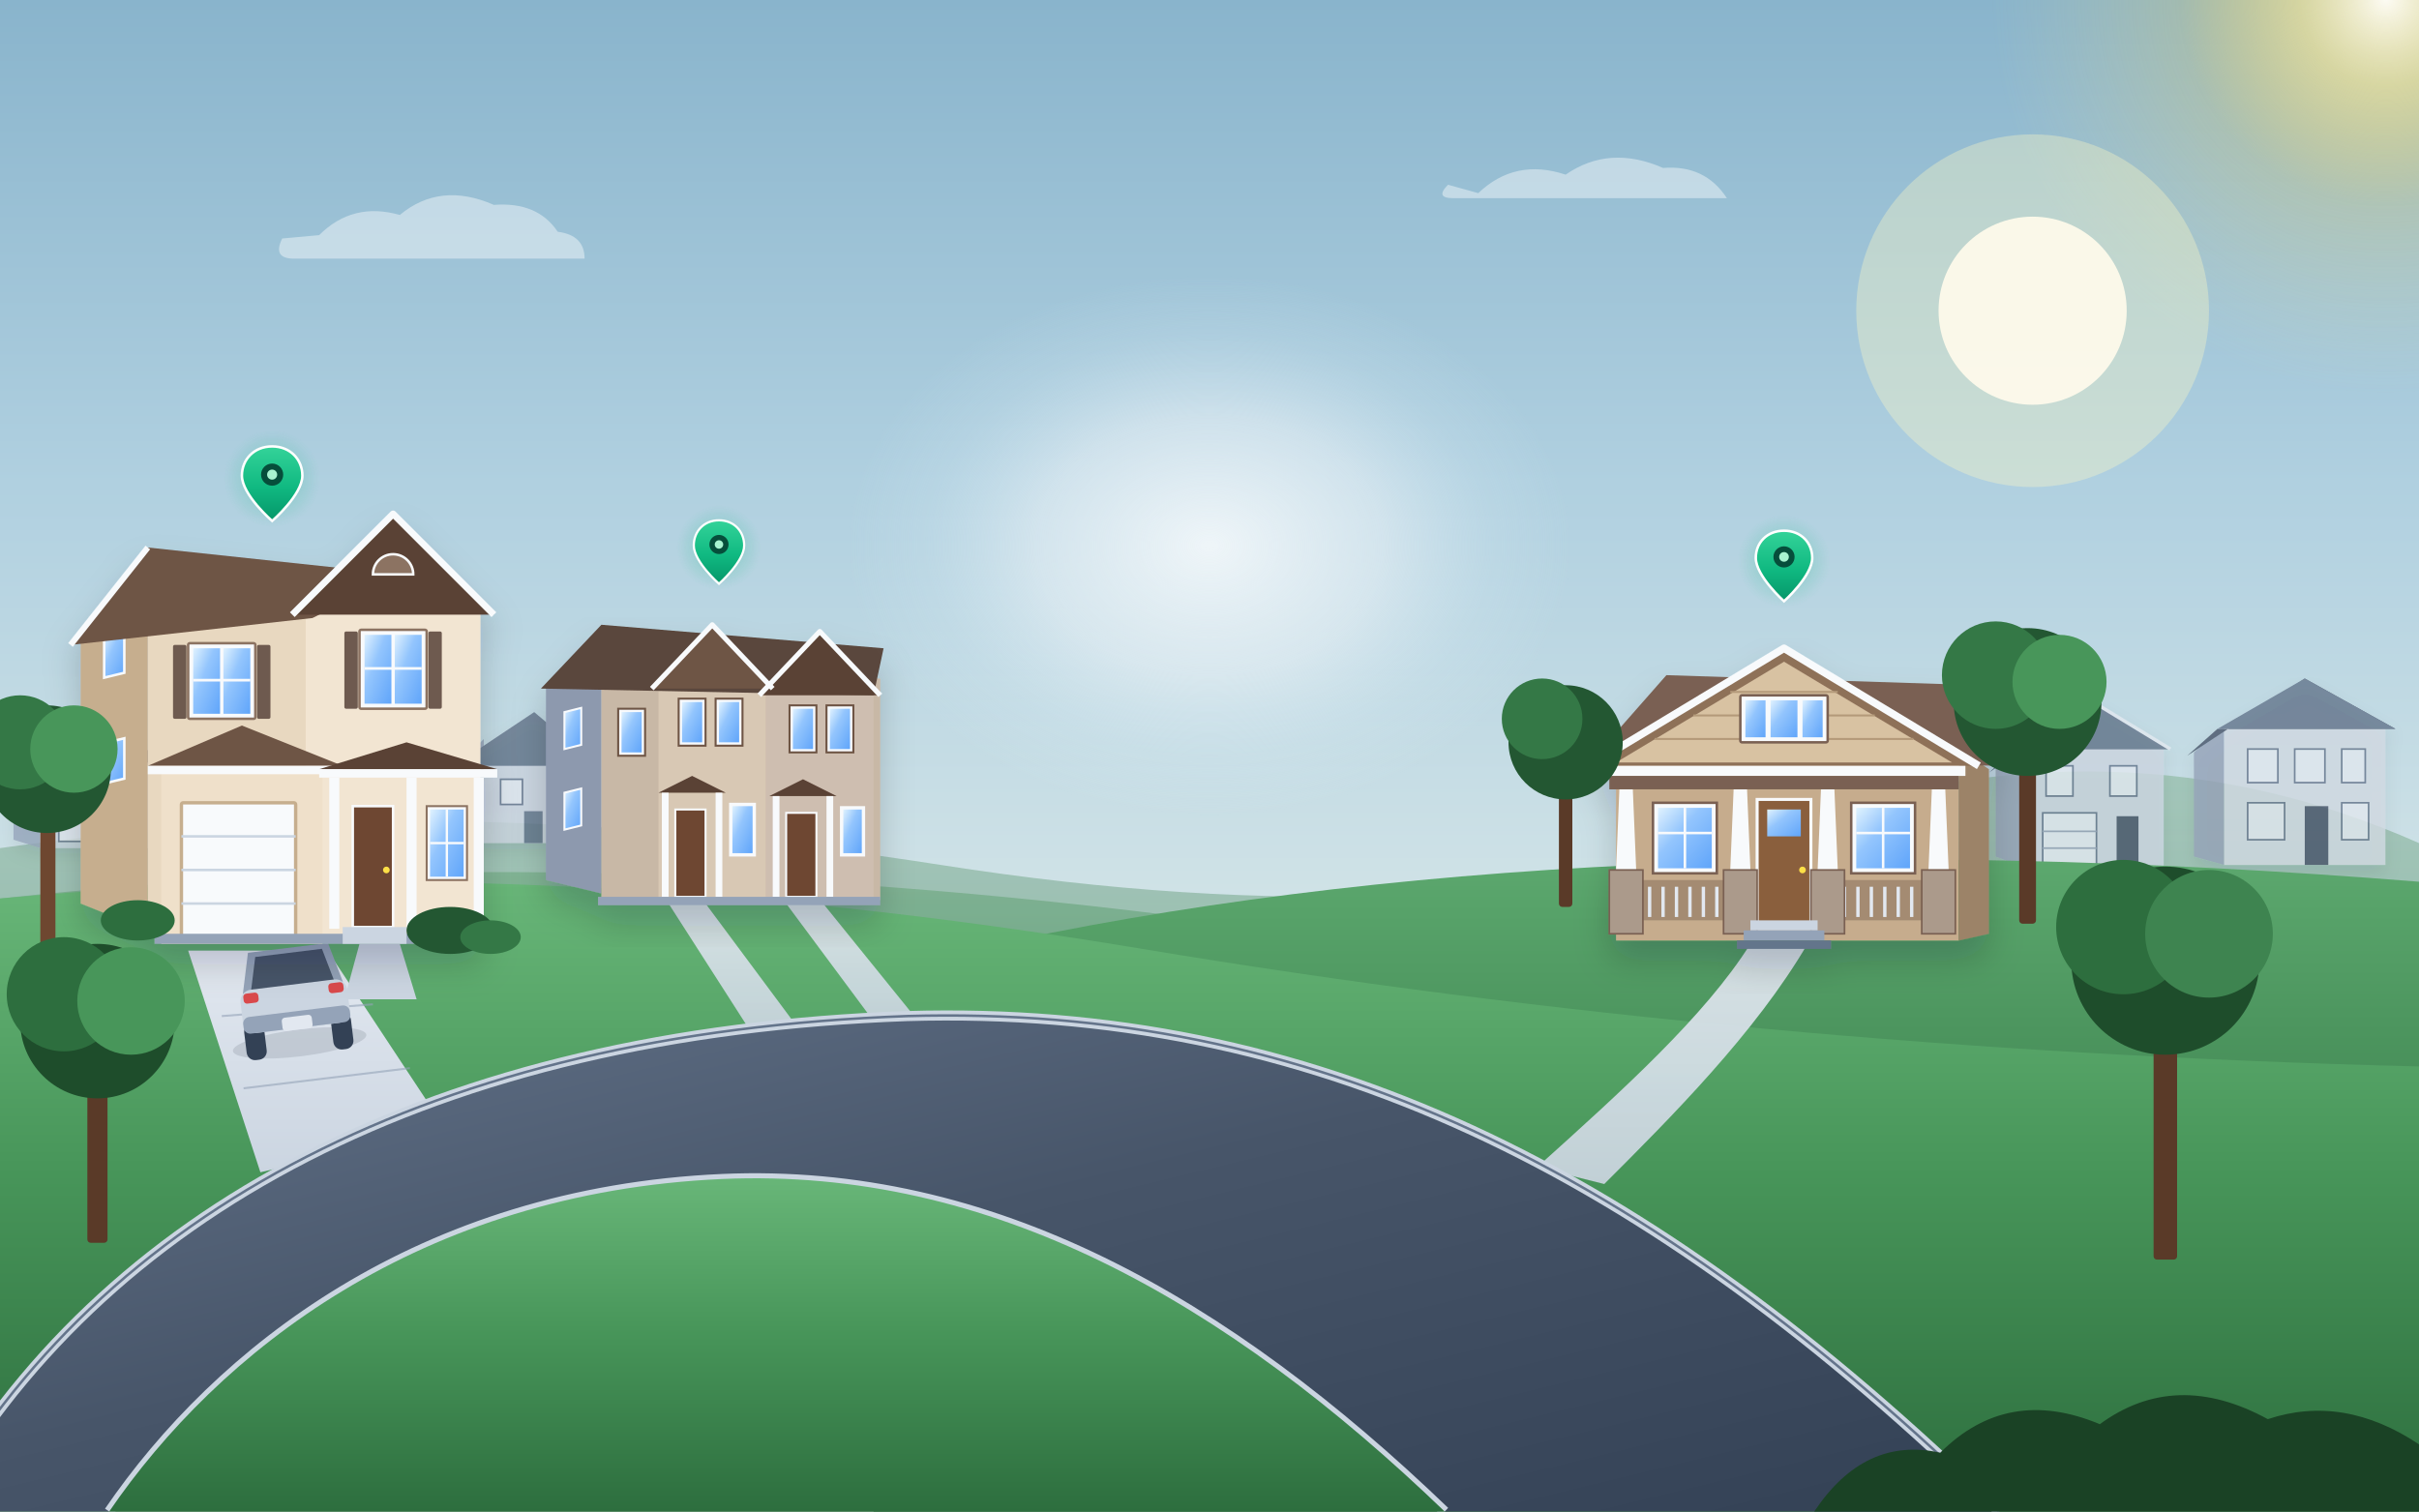
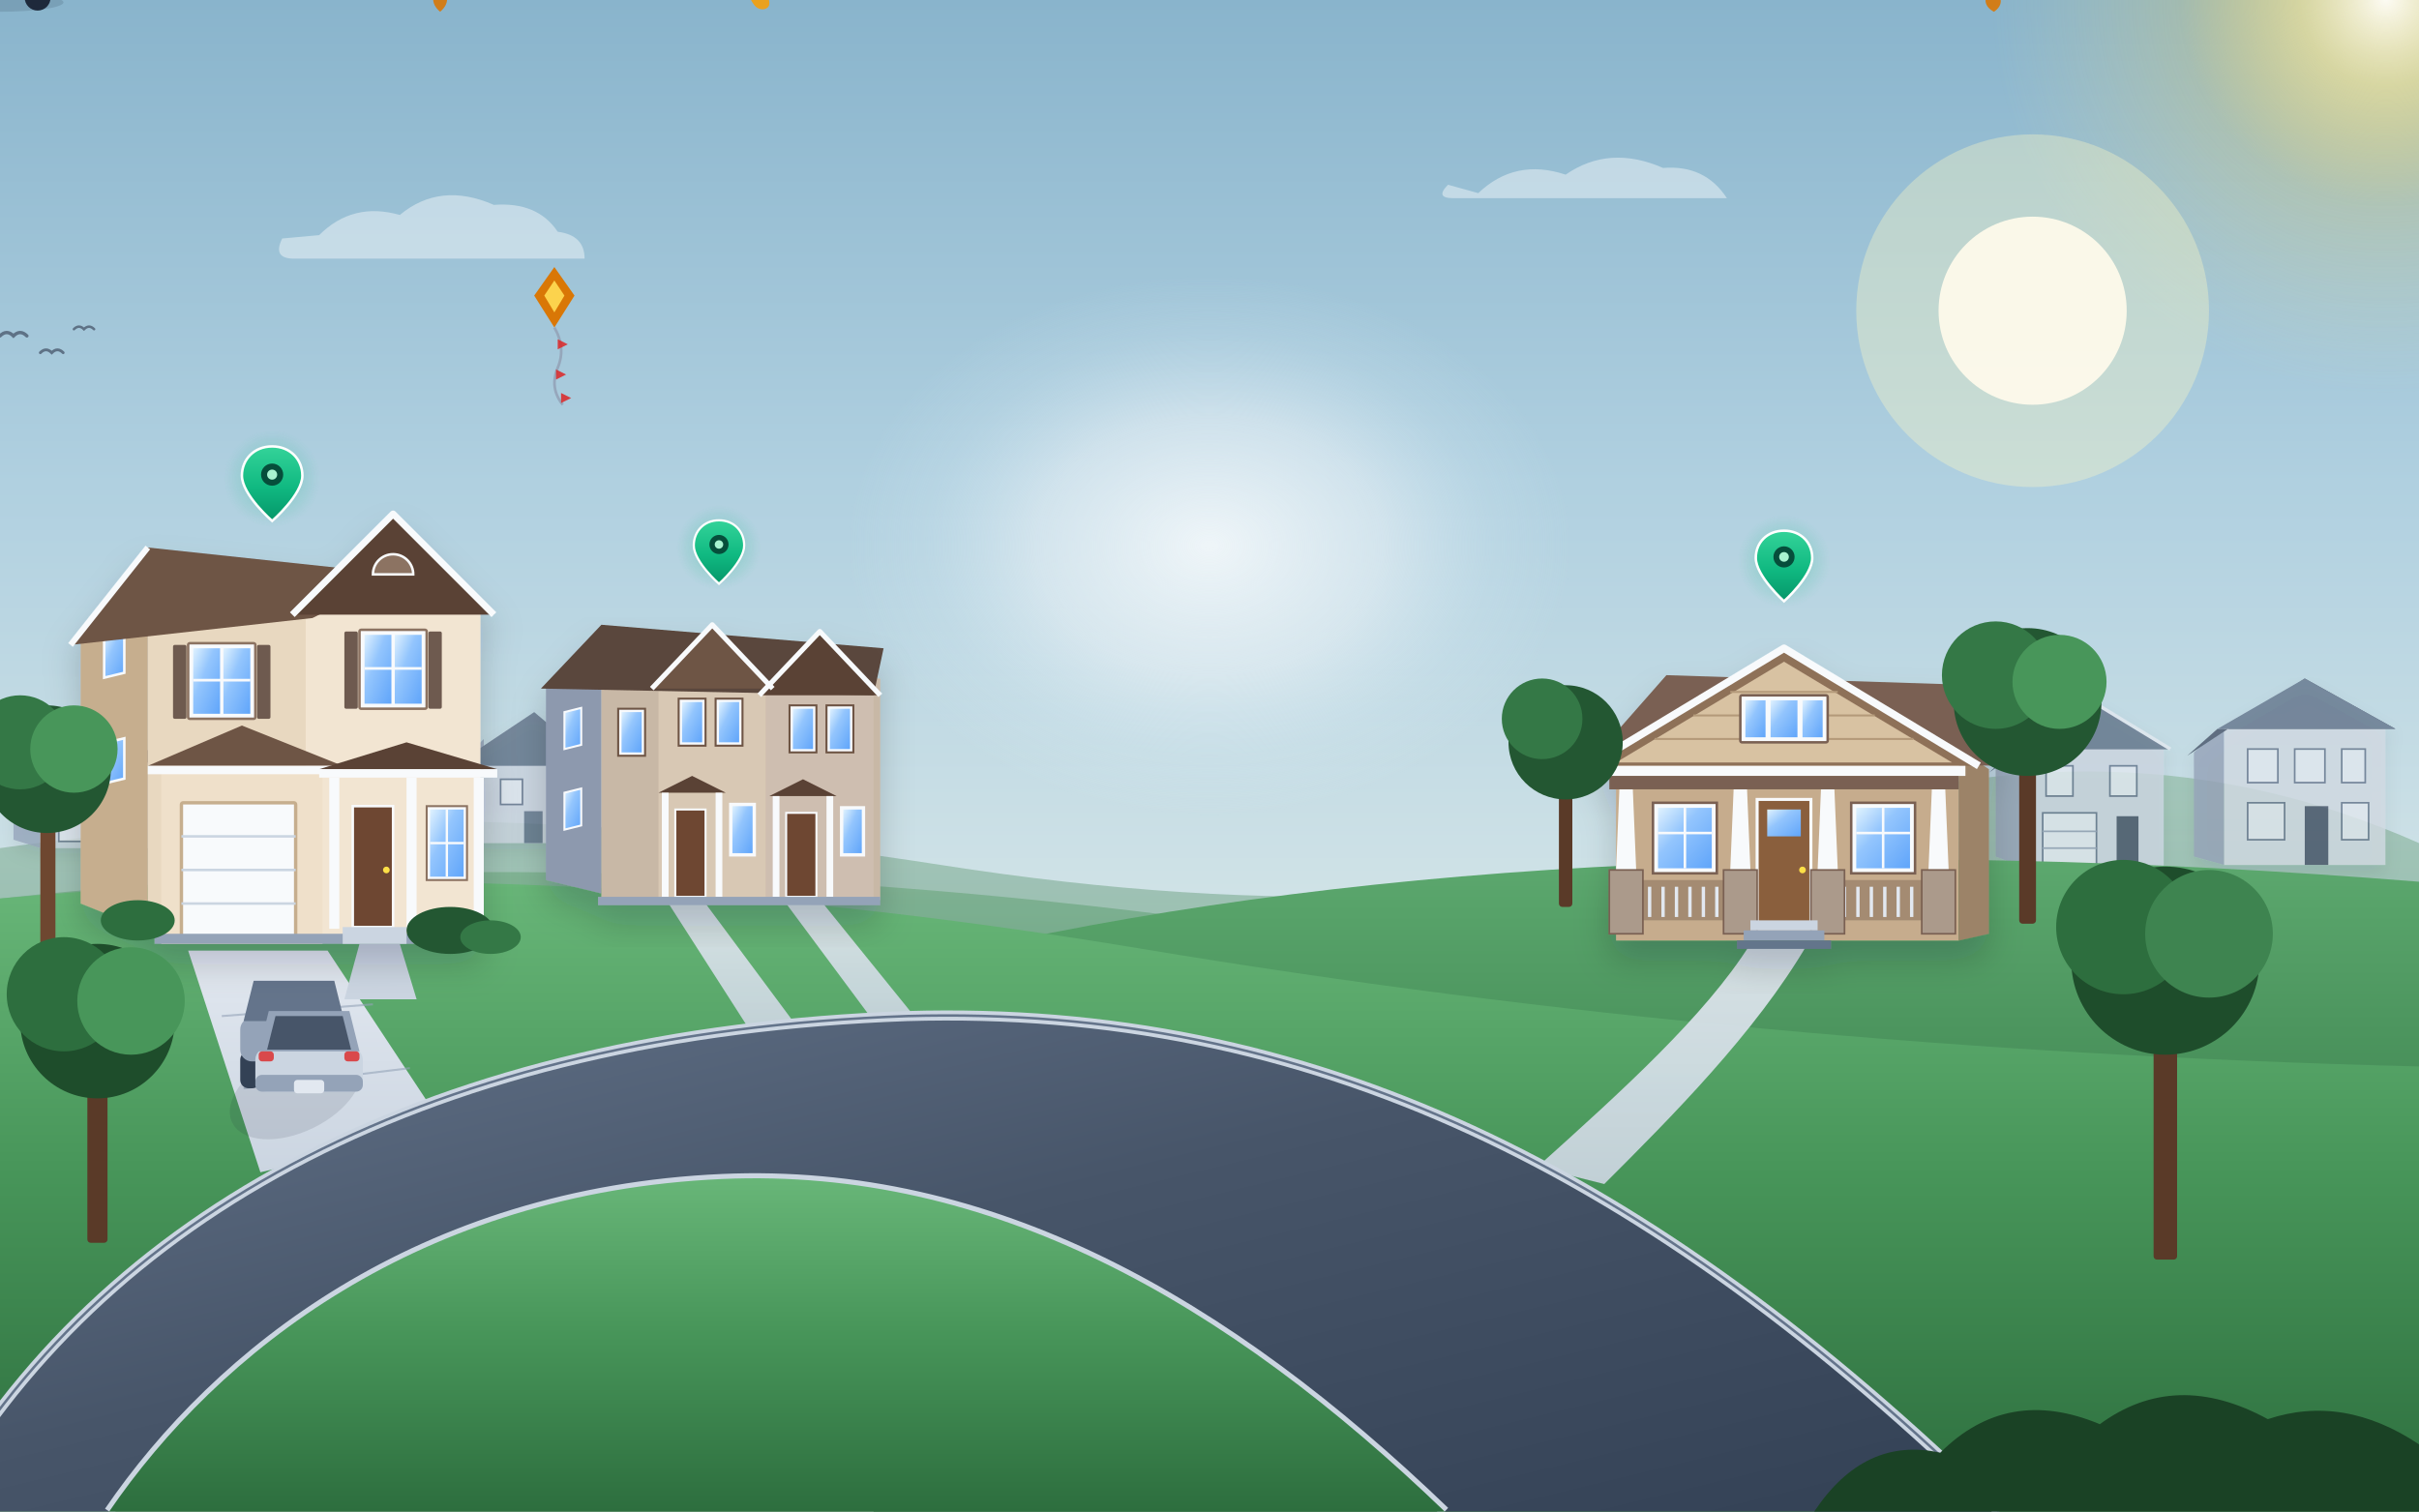
<svg xmlns="http://www.w3.org/2000/svg" id="proptallySceneSvg" viewBox="0 0 1440 900" width="100%" height="100%" preserveAspectRatio="xMidYMid slice" style="display:block;">
  <style>
    @keyframes ptCloudDrift { from { transform: translateX(-14px); } to { transform: translateX(14px); } }
    .cloud-drift-slow { animation: ptCloudDrift 46s ease-in-out infinite alternate; }

    @keyframes ptPinPulse { 0%, 100% { opacity: 1; } 50% { opacity: 0.68; } }
    .pin-anim-1 { animation: ptPinPulse 4.6s ease-in-out infinite; }
    .pin-anim-2 { animation: ptPinPulse 4.6s ease-in-out infinite 0.6s; }
    .pin-anim-3 { animation: ptPinPulse 4.6s ease-in-out infinite 1.2s; }

+     /* The sun's bloom breathes very slowly; opacity only, because scaling a
+        circle would move it away from its own centre. */
+     @keyframes ptSunBreathe { 0%, 100% { opacity: 0.86; } 50% { opacity: 1; } }
+     .sun-breathe { animation: ptSunBreathe 26s ease-in-out infinite; }
+ 
+     /* A kite drifting and turning on the thermals. Origin pinned to its own centre:
+        the kite sits inside a placement wrapper, so the default transform-origin
+        would spin it around the viewBox corner instead. */
+     @keyframes ptKite {
+       0%, 100% { transform: translate(0, 0) rotate(-7deg); }
+       30%      { transform: translate(16px, -12px) rotate(5deg); }
+       60%      { transform: translate(-10px, -21px) rotate(-4deg); }
+       80%      { transform: translate(-16px, -6px) rotate(6deg); }
+     }
+     .kite { animation: ptKite 27s ease-in-out infinite; transform-box: fill-box; transform-origin: 50% 50%; }
+ 
+     /* Birds cross the whole sky once a minute and a half; no flapping, since at
+        this size the silhouette is what reads. */
+     @keyframes ptBirds { from { transform: translate(-90px, 0); } to { transform: translate(1560px, -20px); } }
+     .bird-flock { animation: ptBirds 96s linear infinite; }
+ 
+     /* Traffic on the road, in the near lane. Sampled from the asphalt's own outer
+        kerb plus the lane offset, because eyeballed values drift off the road at the
+        flanks where the curve is steepest. The 0% and 8% pair is a held pause at the
+        left so pass-bys land minutes apart, not on a metronome. */
+     @keyframes ptDrive {
+       0%    { transform: translate(-60px, 1006px) rotate(-24deg); }
+       8%    { transform: translate(-60px, 1006px) rotate(-24deg); }
+       16%   { transform: translate(96px, 820px) rotate(-24deg); }
+       28%   { transform: translate(252px, 729px) rotate(-20deg); }
+       40%   { transform: translate(408px, 685px) rotate(-13deg); }
+       52%   { transform: translate(564px, 672px) rotate(-2deg); }
+       64%   { transform: translate(720px, 689px) rotate(6deg); }
+       76%   { transform: translate(876px, 743px) rotate(15deg); }
+       88%   { transform: translate(1032px, 837px) rotate(22deg); }
+       100%  { transform: translate(1188px, 966px) rotate(26deg); }
+     }
+     .road-car { animation: ptDrive 50s linear infinite; }
+ 
+     /* Leaves coming down. Each leaf is its own element with its own delay, so they
+        arrive one at a time instead of as a single falling sheet. Origin at each
+        leaf's own centre so the spin reads as tumbling. */
+     @keyframes ptLeafFall {
+       0%   { transform: translate(-6px, -40px) rotate(0deg); }
+       25%  { transform: translate(8px, 205px) rotate(140deg); }
+       50%  { transform: translate(-7px, 445px) rotate(285deg); }
+       75%  { transform: translate(9px, 685px) rotate(430deg); }
+       100% { transform: translate(-4px, 965px) rotate(560deg); }
+     }
+     .leaf { animation: ptLeafFall 58s linear infinite; transform-box: fill-box; transform-origin: 50% 50%; }
+ 
+     /* CSS transforms on SVG elements default to rotating about the middle of the
+        viewBox, which would slide these off their keyframes. Anchor them to the
+        user-space origin so the translate values mean what they say. Safe for the
+        road car because it is not inside a translated wrapper. */
+     .bird-flock, .road-car { transform-box: view-box; transform-origin: 0 0; }
+ 
    @media (prefers-reduced-motion: reduce) {
-       .cloud-drift-slow, .pin-anim-1, .pin-anim-2, .pin-anim-3 { animation: none; }
+       .cloud-drift-slow, .pin-anim-1, .pin-anim-2, .pin-anim-3,
+       .sun-breathe, .kite, .bird-flock, .road-car, .leaf { animation: none; }
    }
  </style>
  <defs>
    <linearGradient id="skyGradient" x1="0%" y1="0%" x2="0%" y2="100%">
      <stop offset="0%" stop-color="#89B4CC" />
      <stop offset="32%" stop-color="#B0D0E0" />
      <stop offset="65%" stop-color="#D6E6E8" />
      <stop offset="100%" stop-color="#E8EFE6" />
    </linearGradient>
    <radialGradient id="sunBloom" cx="84%" cy="20%" r="38%">
      <stop offset="0%" stop-color="#FFFDF5" stop-opacity="0.98" />
      <stop offset="22%" stop-color="#FDE68A" stop-opacity="0.65" />
      <stop offset="52%" stop-color="#FCD34D" stop-opacity="0.22" />
      <stop offset="100%" stop-color="#FDE68A" stop-opacity="0" />
    </radialGradient>
    <radialGradient id="centerContrastHalo" cx="50%" cy="42%" r="32%">
      <stop offset="0%" stop-color="#FFFFFF" stop-opacity="0.78" />
      <stop offset="48%" stop-color="#F8FAFC" stop-opacity="0.45" />
      <stop offset="78%" stop-color="#E2F1F8" stop-opacity="0.15" />
      <stop offset="100%" stop-color="#E2F1F8" stop-opacity="0" />
    </radialGradient>
    <linearGradient id="distantRidgeGrad" x1="0%" y1="0%" x2="0%" y2="100%">
      <stop offset="0%" stop-color="#94BDA8" />
      <stop offset="100%" stop-color="#76A48D" />
    </linearGradient>
    <linearGradient id="midValleyGrad" x1="0%" y1="0%" x2="0%" y2="100%">
      <stop offset="0%" stop-color="#7BB08E" />
      <stop offset="100%" stop-color="#558E6B" />
    </linearGradient>
    <linearGradient id="lawnLeftGrad" x1="0%" y1="0%" x2="0%" y2="100%">
      <stop offset="0%" stop-color="#68B678" />
      <stop offset="45%" stop-color="#48965A" />
      <stop offset="100%" stop-color="#2D6E3E" />
    </linearGradient>
    <linearGradient id="lawnRightGrad" x1="0%" y1="0%" x2="0%" y2="100%">
      <stop offset="0%" stop-color="#5CA86E" />
      <stop offset="50%" stop-color="#3E8450" />
      <stop offset="100%" stop-color="#235732" />
    </linearGradient>
    <linearGradient id="asphaltGrad" x1="0%" y1="0%" x2="100%" y2="100%">
      <stop offset="0%" stop-color="#64748B" />
      <stop offset="45%" stop-color="#475569" />
      <stop offset="100%" stop-color="#334155" />
    </linearGradient>
    <linearGradient id="concreteGrad" x1="0%" y1="0%" x2="0%" y2="100%">
      <stop offset="0%" stop-color="#E2E8F0" />
      <stop offset="100%" stop-color="#CBD5E1" />
    </linearGradient>
    <linearGradient id="activeWindowGrad" x1="0%" y1="0%" x2="100%" y2="100%">
      <stop offset="0%" stop-color="#E0F2FE" />
      <stop offset="40%" stop-color="#93C5FD" />
      <stop offset="100%" stop-color="#60A5FA" />
    </linearGradient>
    <linearGradient id="pinBodyGrad" x1="0%" y1="0%" x2="0%" y2="100%">
      <stop offset="0%" stop-color="#34D399" />
      <stop offset="55%" stop-color="#10B981" />
      <stop offset="100%" stop-color="#059669" />
    </linearGradient>
    <radialGradient id="pinHaloGrad" cx="50%" cy="50%" r="50%">
      <stop offset="0%" stop-color="#34D399" stop-opacity="0.7" />
      <stop offset="55%" stop-color="#10B981" stop-opacity="0.25" />
      <stop offset="100%" stop-color="#10B981" stop-opacity="0" />
    </radialGradient>
    <filter id="activeHouseShadow" x="-10%" y="-10%" width="120%" height="125%">
      <feDropShadow dx="0" dy="12" stdDeviation="10" flood-color="#0F172A" flood-opacity="0.18" />
    </filter>
    <filter id="neutralHouseShadow" x="-5%" y="-5%" width="110%" height="115%">
      <feDropShadow dx="0" dy="5" stdDeviation="5" flood-color="#1E293B" flood-opacity="0.09" />
    </filter>
  </defs>
  <rect width="1440" height="900" fill="url(#skyGradient)" />
-   <circle cx="1210" cy="185" r="310" fill="url(#sunBloom)" />
+   <circle class="sun-breathe" cx="1210" cy="185" r="310" fill="url(#sunBloom)" />
  <circle cx="1210" cy="185" r="105" fill="#FEF9C3" opacity="0.35" />
  <circle cx="1210" cy="185" r="56" fill="#FFFBEB" opacity="0.92" />
  <g class="cloud-drift-slow" fill="#FFFFFF" opacity="0.42">
    <path d="M190,140 Q210,120 238,128 Q262,108 294,122 Q320,120 332,138 Q348,140 348,154 L175,154 Q162,154 168,142 Z" />
    <path d="M880,115 Q902,94 932,104 Q958,86 990,100 Q1015,98 1028,118 L865,118 Q854,118 862,110 Z" />
+   </g>
+   <g transform="translate(330 176)">
+     <g class="kite">
+       <polygon points="0,-17 12,0 0,19 -12,0" fill="#D97706" />
+       <polygon points="0,-9 6,0 0,10 -6,0" fill="#FCD34D" />
+       <path d="M0,19 q7,12 2,24 q-5,12 3,22" fill="none" stroke="#94A3B8" stroke-width="1.6" opacity="0.9" />
+       <polygon points="2,26 8,29 2,32" fill="#DC2626" opacity="0.85" />
+       <polygon points="1,44 7,47 1,50" fill="#DC2626" opacity="0.85" />
+       <polygon points="4,58 10,61 4,64" fill="#DC2626" opacity="0.85" />
+     </g>
+   </g>
+   <g class="bird-flock" fill="none" stroke="#475569" stroke-width="2" stroke-linecap="round" opacity="0.75">
+     <g transform="translate(0 200)">
+       <path d="M0,0 q4,-4 8,0 q4,-4 8,0" />
+     </g>
+     <g transform="translate(24 210) scale(0.85)">
+       <path d="M0,0 q4,-4 8,0 q4,-4 8,0" />
+     </g>
+     <g transform="translate(44 196) scale(0.75)">
+       <path d="M0,0 q4,-4 8,0 q4,-4 8,0" />
+     </g>
+   </g>
+   <g opacity="0.9">
+     <g transform="translate(262 0)">
+       <g class="leaf">
+         <path d="M0,-7 C5,-4 6,2 0,7 C-6,2 -5,-4 0,-7 Z" fill="#D97706" />
+       </g>
+     </g>
+     <g transform="translate(452 0)">
+       <g class="leaf" style="animation-delay:-24s">
+         <path d="M-6,-5 C0,-8 6,-4 6,2 C6,6 0,7 -3,3 C-6,-1 -6,-3 -6,-5 Z" fill="#F59E0B" />
+       </g>
+     </g>
+     <g transform="translate(1186 0)">
+       <g class="leaf" style="animation-delay:-41s">
+         <path d="M0,-6 C6,-3 7,3 1,7 C-5,4 -6,-2 0,-6 Z" fill="#D97706" />
+       </g>
+     </g>
  </g>
  <path d="M0,505 Q260,468 560,515 T1060,492 T1440,502 L1440,650 L0,650 Z" fill="url(#distantRidgeGrad)" opacity="0.7" />
  <path d="M0,535 Q340,498 720,548 T1180,520 L1440,535 L1440,680 L0,680 Z" fill="url(#midValleyGrad)" opacity="0.85" />
  <g id="neutral-background-houses" filter="url(#neutralHouseShadow)">
    <g id="neutral-home-1" opacity="0.78">
      <polygon points="8,452 24,435 24,505 8,500" fill="#94A3B8" />
      <rect x="24" y="452" width="68" height="53" fill="#CBD5E1" />
      <polygon points="4,454 24,433 96,454" fill="#64748B" />
      <polygon points="20,454 58,420 96,454" fill="#475569" />
      <rect x="35" y="463" width="14" height="16" fill="#E2E8F0" stroke="#64748B" stroke-width="1" />
      <rect x="65" y="463" width="14" height="16" fill="#E2E8F0" stroke="#64748B" stroke-width="1" />
      <rect x="35" y="485" width="14" height="16" fill="#E2E8F0" stroke="#64748B" stroke-width="1" />
      <rect x="66" y="484" width="12" height="21" fill="#64748B" />
    </g>
    <g id="neutral-home-2" opacity="0.82">
      <polygon points="274,454 288,440 288,502 274,498" fill="#94A3B8" />
      <rect x="288" y="454" width="64" height="48" fill="#CBD5E1" />
      <polygon points="270,456 318,424 356,456" fill="#64748B" />
      <rect x="298" y="464" width="13" height="15" fill="#E2E8F0" stroke="#64748B" stroke-width="1" />
      <rect x="326" y="464" width="13" height="15" fill="#E2E8F0" stroke="#64748B" stroke-width="1" />
      <rect x="312" y="483" width="11" height="19" fill="#64748B" />
    </g>
    <g id="neutral-home-6" opacity="0.82">
      <polygon points="1188,458 1204,444 1204,516 1188,510" fill="#94A3B8" />
      <rect x="1204" y="444" width="84" height="72" fill="#CBD5E1" />
      <polygon points="1184,460 1246,418 1292,446 1200,446" fill="#475569" />
      <polygon points="1200,446 1246,418 1292,446" fill="#64748B" />
      <polyline points="1200,446 1246,418 1292,446" fill="none" stroke="#E2E8F0" stroke-width="2" />
      <rect x="1218" y="456" width="16" height="18" fill="#E2E8F0" stroke="#64748B" stroke-width="1" />
      <rect x="1256" y="456" width="16" height="18" fill="#E2E8F0" stroke="#64748B" stroke-width="1" />
      <rect x="1216" y="484" width="32" height="32" fill="#E2E8F0" stroke="#64748B" stroke-width="1" />
      <line x1="1216" y1="495" x2="1248" y2="495" stroke="#94A3B8" stroke-width="1" />
      <line x1="1216" y1="505" x2="1248" y2="505" stroke="#94A3B8" stroke-width="1" />
      <rect x="1260" y="486" width="13" height="30" fill="#475569" />
    </g>
    <g id="neutral-home-7" opacity="0.80">
      <polygon points="1306,448 1324,432 1324,515 1306,510" fill="#94A3B8" />
      <rect x="1324" y="432" width="96" height="83" fill="#D1D9E2" />
      <polygon points="1302,450 1372,404 1426,434 1320,434" fill="#475569" />
      <polygon points="1320,434 1372,404 1426,434" fill="#64748B" />
      <rect x="1338" y="446" width="18" height="20" fill="#E2E8F0" stroke="#64748B" stroke-width="1" />
      <rect x="1366" y="446" width="18" height="20" fill="#E2E8F0" stroke="#64748B" stroke-width="1" />
      <rect x="1394" y="446" width="14" height="20" fill="#E2E8F0" stroke="#64748B" stroke-width="1" />
      <rect x="1338" y="478" width="22" height="22" fill="#E2E8F0" stroke="#64748B" stroke-width="1" />
      <rect x="1372" y="480" width="14" height="35" fill="#475569" />
      <rect x="1394" y="478" width="16" height="22" fill="#E2E8F0" stroke="#64748B" stroke-width="1" />
    </g>
  </g>
  <g fill="#CBD5E1" opacity="0.45">
    <polygon points="1220,516 1246,516 1265,565 1235,565" />
  </g>
  <path d="M580,565 Q940,485 1440,525 L1440,900 L520,900 Z" fill="url(#lawnRightGrad)" />
  <path d="M0,535 Q320,505 680,565 T1440,635 L1440,900 L0,900 Z" fill="url(#lawnLeftGrad)" />
  <g id="active-driveways">
    <path d="M112,566 L195,566 L265,672 L155,698 Z" fill="url(#concreteGrad)" />
    <path d="M214,562 L238,562 L248,595 L205,595 Z" fill="#CBD5E1" />
    <line x1="132" y1="605" x2="222" y2="598" stroke="#94A3B8" stroke-width="1.2" opacity="0.6" />
    <line x1="145" y1="648" x2="244" y2="636" stroke="#94A3B8" stroke-width="1.2" opacity="0.6" />
    <path d="M398,538 L420,538 L475,612 L448,616 Z" fill="url(#concreteGrad)" opacity="0.9" />
    <path d="M468,538 L490,538 L545,606 L520,608 Z" fill="url(#concreteGrad)" opacity="0.9" />
    <path d="M1042,562 L1076,562 C1045,615 995,665 955,705 L915,695 C965,650 1015,605 1042,562 Z" fill="url(#concreteGrad)" opacity="0.92" />
  </g>
-   <g id="driveway-car" transform="translate(178 618) rotate(-7)">
-     <ellipse cx="0" cy="3" rx="40" ry="8" fill="#0F172A" opacity="0.12" />
-     <rect x="-32" y="-12" width="12" height="22" rx="5" fill="#334155" />
-     <rect x="20" y="-12" width="12" height="22" rx="5" fill="#334155" />
+   <g id="driveway-car" transform="translate(184 656)">
+     <ellipse cx="-8" cy="-6" rx="24" ry="42" transform="rotate(64 -8 -6)" fill="#0F172A" opacity="0.11" />
+     <g transform="translate(-9 -18)">
+       <rect x="-32" y="-12" width="12" height="22" rx="5" fill="#334155" />
+       <rect x="20" y="-12" width="12" height="22" rx="5" fill="#334155" />
+       <rect x="-32" y="-32" width="64" height="26" rx="7" fill="#94A3B8" />
+       <polygon points="-30,-30 -24,-54 24,-54 30,-30" fill="#64748B" />
+     </g>
+     <rect x="-32" y="-32" width="64" height="26" rx="7" fill="#CBD5E1" />
    <polygon points="-30,-30 -24,-54 24,-54 30,-30" fill="#94A3B8" />
    <polygon points="-25,-31 -20,-51 20,-51 25,-31" fill="#475569" />
-     <rect x="-32" y="-32" width="64" height="26" rx="7" fill="#CBD5E1" />
    <rect x="-32" y="-16" width="64" height="10" rx="4" fill="#94A3B8" />
    <rect x="-9" y="-13" width="18" height="8" rx="2" fill="#E2E8F0" />
    <rect x="-30" y="-30" width="9" height="6" rx="2" fill="#DC2626" opacity="0.8" />
    <rect x="21" y="-30" width="9" height="6" rx="2" fill="#DC2626" opacity="0.8" />
  </g>
  <path d="M-40,900 C60,720 260,615 540,605 C780,598 980,695 1190,900 L860,900 C730,775 590,695 430,702 C250,710 130,805 65,900 Z" fill="url(#asphaltGrad)" />
  <path d="M-40,900 C60,720 260,615 540,605 C780,598 980,695 1190,900" fill="none" stroke="#CBD5E1" stroke-width="6" />
  <path d="M-40,900 C60,720 260,615 540,605 C780,598 980,695 1190,900" fill="none" stroke="#64748B" stroke-width="1.5" />
  <path d="M65,900 C130,805 250,710 430,702 C590,695 730,775 860,900" fill="none" stroke="#CBD5E1" stroke-width="6" />
  <path d="M65,900 C130,805 250,710 430,702 C590,695 730,775 860,900 Z" fill="url(#lawnLeftGrad)" />
+   <g class="road-car">
+     <g transform="scale(1.4)">
+       <ellipse cx="0" cy="1" rx="27" ry="4" fill="#0F172A" opacity="0.13" />
+       <rect x="-27" y="-16" width="54" height="15" rx="5" fill="#64748B" />
+       <polygon points="-14,-16 -9,-27 8,-27 15,-16" fill="#94A3B8" />
+       <polygon points="-11,-17 -7,-25 5,-25 11,-17" fill="#334155" />
+       <rect x="23" y="-12" width="5" height="5" rx="1.5" fill="#FDE047" opacity="0.9" />
+       <circle cx="-16" cy="-1" r="5.5" fill="#1E293B" />
+       <circle cx="16" cy="-1" r="5.5" fill="#1E293B" />
+     </g>
+   </g>
  <g id="highlighted-property-1-sfh" filter="url(#activeHouseShadow)">
    <polygon points="48,382 88,332 88,554 48,538" fill="#C6AE8E" />
    <polygon points="62,379.5 74,376.6 74,400.6 62,403.5" fill="url(#activeWindowGrad)" stroke="#F8FAFC" stroke-width="1.5" />
    <polygon points="62,442.5 74,439.6 74,463.6 62,466.5" fill="url(#activeWindowGrad)" stroke="#F8FAFC" stroke-width="1.5" />
    <rect x="88" y="362" width="188" height="196" fill="#E8D8C0" />
    <polygon points="182,362 234,312 286,362 286,558 182,558" fill="#F2E5D2" />
    <rect x="96" y="456" width="96" height="106" fill="#EFE0CA" />
    <polygon points="88,456 144,432 204,456" fill="#6E5444" />
    <rect x="88" y="456" width="116" height="5" fill="#F8FAFC" />
    <polygon points="42,384 88,326 238,342 186,368" fill="#6E5444" />
    <polygon points="174,366 234,306 294,366" fill="#5A4234" />
    <polyline points="174,366 234,306 294,366" fill="none" stroke="#F8FAFC" stroke-width="4" stroke-linejoin="round" />
    <polyline points="42,384 88,326" fill="none" stroke="#F8FAFC" stroke-width="3.5" />
    <path d="M222,342 A12,12 0 0,1 246,342 Z" fill="#8C7362" stroke="#F8FAFC" stroke-width="1.5" />
    <rect x="103" y="384" width="8" height="44" fill="#6E5A4F" rx="1" />
    <rect x="153" y="384" width="8" height="44" fill="#6E5A4F" rx="1" />
    <rect x="112" y="383" width="40" height="45" fill="#F8FAFC" stroke="#8C7362" stroke-width="1.5" rx="1" />
    <rect x="115" y="386" width="16" height="39" fill="url(#activeWindowGrad)" />
    <rect x="133" y="386" width="16" height="39" fill="url(#activeWindowGrad)" />
    <line x1="115" y1="405" x2="149" y2="405" stroke="#F8FAFC" stroke-width="1.6" />
    <rect x="205" y="376" width="8" height="46" fill="#6E5A4F" rx="1" />
    <rect x="255" y="376" width="8" height="46" fill="#6E5A4F" rx="1" />
    <rect x="214" y="375" width="40" height="47" fill="#F8FAFC" stroke="#8C7362" stroke-width="1.5" rx="1" />
    <rect x="217" y="378" width="16" height="41" fill="url(#activeWindowGrad)" />
    <rect x="235" y="378" width="16" height="41" fill="url(#activeWindowGrad)" />
    <line x1="217" y1="398" x2="251" y2="398" stroke="#F8FAFC" stroke-width="1.6" />
    <rect x="108" y="478" width="68" height="82" fill="#F8FAFC" stroke="#C6AE8E" stroke-width="2" rx="1" />
    <line x1="108" y1="498" x2="176" y2="498" stroke="#CBD5E1" stroke-width="1.5" />
    <line x1="108" y1="518" x2="176" y2="518" stroke="#CBD5E1" stroke-width="1.5" />
    <line x1="108" y1="538" x2="176" y2="538" stroke="#CBD5E1" stroke-width="1.5" />
    <polygon points="190,458 242,442 296,458" fill="#5A4234" />
    <rect x="190" y="458" width="106" height="5" fill="#F8FAFC" />
    <rect x="196" y="463" width="6" height="90" fill="#F8FAFC" />
    <rect x="242" y="463" width="6" height="90" fill="#F8FAFC" />
    <rect x="282" y="463" width="6" height="90" fill="#F8FAFC" />
    <rect x="210" y="480" width="24" height="72" fill="#6E4730" stroke="#F8FAFC" stroke-width="1.5" />
    <circle cx="230" cy="518" r="2" fill="#FDE047" />
    <rect x="254" y="480" width="24" height="44" fill="#F8FAFC" stroke="#8C7362" stroke-width="1.2" />
    <rect x="256" y="482" width="20" height="40" fill="url(#activeWindowGrad)" />
    <line x1="266" y1="482" x2="266" y2="522" stroke="#F8FAFC" stroke-width="1.4" />
    <line x1="256" y1="502" x2="276" y2="502" stroke="#F8FAFC" stroke-width="1.4" />
    <rect x="92" y="556" width="196" height="6" fill="#94A3B8" />
    <rect x="204" y="552" width="38" height="10" fill="#CBD5E1" />
  </g>
  <g id="highlighted-property-2-townhomes" filter="url(#activeHouseShadow)">
    <polygon points="325,408 358,376 358,532 325,524" fill="#8D99AE" />
    <polygon points="336,424 346,421.5 346,443.5 336,446" fill="url(#activeWindowGrad)" stroke="#F8FAFC" stroke-width="1.2" />
    <polygon points="336,472 346,469.5 346,491.5 336,494" fill="url(#activeWindowGrad)" stroke="#F8FAFC" stroke-width="1.2" />
    <rect x="358" y="404" width="166" height="132" fill="#C8B8A6" />
    <polygon points="392,408 424,376 456,408 456,536 392,536" fill="#D8C8B4" />
    <polygon points="456,412 488,380 520,412 520,536 456,536" fill="#CEBEB0" />
    <polygon points="322,410 358,372 526,386 520,414" fill="#5A463C" />
    <polygon points="388,410 424,372 460,410" fill="#6E5444" />
    <polygon points="452,414 488,376 524,414" fill="#5A4234" />
    <polyline points="388,410 424,372 460,410" fill="none" stroke="#F8FAFC" stroke-width="3" stroke-linejoin="round" />
    <polyline points="452,414 488,376 524,414" fill="none" stroke="#F8FAFC" stroke-width="3" stroke-linejoin="round" />
    <rect x="368" y="422" width="16" height="28" fill="#F8FAFC" stroke="#6E5444" stroke-width="1.2" />
    <rect x="370" y="424" width="12" height="24" fill="url(#activeWindowGrad)" />
    <rect x="404" y="416" width="16" height="28" fill="#F8FAFC" stroke="#6E5444" stroke-width="1.2" />
    <rect x="406" y="418" width="12" height="24" fill="url(#activeWindowGrad)" />
    <rect x="426" y="416" width="16" height="28" fill="#F8FAFC" stroke="#6E5444" stroke-width="1.2" />
    <rect x="428" y="418" width="12" height="24" fill="url(#activeWindowGrad)" />
    <rect x="470" y="420" width="16" height="28" fill="#F8FAFC" stroke="#6E5444" stroke-width="1.2" />
    <rect x="472" y="422" width="12" height="24" fill="url(#activeWindowGrad)" />
    <rect x="492" y="420" width="16" height="28" fill="#F8FAFC" stroke="#6E5444" stroke-width="1.2" />
    <rect x="494" y="422" width="12" height="24" fill="url(#activeWindowGrad)" />
    <polygon points="392,472 412,462 432,472" fill="#5A4234" />
    <rect x="394" y="472" width="4" height="62" fill="#F8FAFC" />
    <rect x="426" y="472" width="4" height="62" fill="#F8FAFC" />
    <rect x="402" y="482" width="18" height="52" fill="#6E4730" stroke="#F8FAFC" stroke-width="1.2" />
    <rect x="434" y="478" width="16" height="32" fill="#F8FAFC" />
    <rect x="436" y="480" width="12" height="28" fill="url(#activeWindowGrad)" />
    <polygon points="458,474 478,464 498,474" fill="#5A4234" />
    <rect x="460" y="474" width="4" height="60" fill="#F8FAFC" />
    <rect x="492" y="474" width="4" height="60" fill="#F8FAFC" />
    <rect x="468" y="484" width="18" height="50" fill="#6E4730" stroke="#F8FAFC" stroke-width="1.2" />
    <rect x="500" y="480" width="15" height="30" fill="#F8FAFC" />
    <rect x="502" y="482" width="11" height="26" fill="url(#activeWindowGrad)" />
    <rect x="356" y="534" width="168" height="5" fill="#94A3B8" />
  </g>
  <g id="highlighted-property-3-craftsman" filter="url(#activeHouseShadow)">
    <rect x="962" y="446" width="204" height="114" fill="#C6AC8D" />
    <polygon points="1166,446 1184,458 1184,556 1166,560" fill="#9C8367" />
    <polygon points="948,452 992,402 1178,408 1192,456" fill="#7A6152" />
    <polygon points="946,456 1062,386 1178,456" fill="#8E7159" />
    <polygon points="962,454 1062,394 1162,454" fill="#D8C2A2" />
    <line x1="985" y1="440" x2="1139" y2="440" stroke="#B49A7A" stroke-width="1.2" />
    <line x1="1008" y1="426" x2="1116" y2="426" stroke="#B49A7A" stroke-width="1.2" />
    <line x1="1030" y1="412" x2="1094" y2="412" stroke="#B49A7A" stroke-width="1.2" />
    <polyline points="946,456 1062,386 1178,456" fill="none" stroke="#F8FAFC" stroke-width="4.5" stroke-linejoin="round" />
    <rect x="1036" y="414" width="52" height="28" fill="#F8FAFC" stroke="#7A6152" stroke-width="1.5" rx="1" />
    <rect x="1039" y="417" width="12" height="22" fill="url(#activeWindowGrad)" />
    <rect x="1054" y="417" width="16" height="22" fill="url(#activeWindowGrad)" />
    <rect x="1073" y="417" width="12" height="22" fill="url(#activeWindowGrad)" />
    <rect x="954" y="456" width="216" height="6" fill="#F8FAFC" />
    <rect x="958" y="462" width="208" height="8" fill="#7A6152" />
    <rect x="984" y="478" width="38" height="42" fill="#F8FAFC" stroke="#7A6152" stroke-width="1.5" />
    <rect x="987" y="481" width="32" height="36" fill="url(#activeWindowGrad)" />
    <line x1="1003" y1="481" x2="1003" y2="517" stroke="#F8FAFC" stroke-width="1.5" />
    <line x1="987" y1="496" x2="1019" y2="496" stroke="#F8FAFC" stroke-width="1.5" />
    <rect x="1102" y="478" width="38" height="42" fill="#F8FAFC" stroke="#7A6152" stroke-width="1.5" />
    <rect x="1105" y="481" width="32" height="36" fill="url(#activeWindowGrad)" />
    <line x1="1121" y1="481" x2="1121" y2="517" stroke="#F8FAFC" stroke-width="1.5" />
    <line x1="1105" y1="496" x2="1137" y2="496" stroke="#F8FAFC" stroke-width="1.5" />
    <rect x="1046" y="476" width="32" height="76" fill="#8A5F3C" stroke="#F8FAFC" stroke-width="1.8" />
    <rect x="1052" y="482" width="20" height="16" fill="url(#activeWindowGrad)" />
    <circle cx="1073" cy="518" r="2" fill="#FDE047" />
    <rect x="974" y="524" width="62" height="24" fill="#A48B72" />
    <g stroke="#E2E8F0" stroke-width="2">
      <line x1="982" y1="528" x2="982" y2="546" />
      <line x1="990" y1="528" x2="990" y2="546" />
      <line x1="998" y1="528" x2="998" y2="546" />
      <line x1="1006" y1="528" x2="1006" y2="546" />
      <line x1="1014" y1="528" x2="1014" y2="546" />
      <line x1="1022" y1="528" x2="1022" y2="546" />
    </g>
    <rect x="1088" y="524" width="62" height="24" fill="#A48B72" />
    <g stroke="#E2E8F0" stroke-width="2">
      <line x1="1098" y1="528" x2="1098" y2="546" />
      <line x1="1106" y1="528" x2="1106" y2="546" />
      <line x1="1114" y1="528" x2="1114" y2="546" />
      <line x1="1122" y1="528" x2="1122" y2="546" />
      <line x1="1130" y1="528" x2="1130" y2="546" />
      <line x1="1138" y1="528" x2="1138" y2="546" />
    </g>
    <polygon points="964,470 972,470 974,518 962,518" fill="#F8FAFC" />
    <rect x="958" y="518" width="20" height="38" fill="#AB9A8B" stroke="#7A6152" stroke-width="1" />
    <polygon points="1032,470 1040,470 1042,518 1030,518" fill="#F8FAFC" />
    <rect x="1026" y="518" width="20" height="38" fill="#AB9A8B" stroke="#7A6152" stroke-width="1" />
    <polygon points="1084,470 1092,470 1094,518 1082,518" fill="#F8FAFC" />
    <rect x="1078" y="518" width="20" height="38" fill="#AB9A8B" stroke="#7A6152" stroke-width="1" />
    <polygon points="1150,470 1158,470 1160,518 1148,518" fill="#F8FAFC" />
    <rect x="1144" y="518" width="20" height="38" fill="#AB9A8B" stroke="#7A6152" stroke-width="1" />
    <rect x="1042" y="548" width="40" height="6" fill="#CBD5E1" />
    <rect x="1038" y="554" width="48" height="6" fill="#94A3B8" />
    <rect x="1034" y="560" width="56" height="5" fill="#64748B" />
  </g>
  <g id="suburban-trees-and-shrubs">
    <rect x="24" y="485" width="9" height="82" fill="#6E4730" rx="2" />
    <circle cx="28" cy="458" r="38" fill="#235732" />
    <circle cx="12" cy="442" r="28" fill="#347846" />
    <circle cx="44" cy="446" r="26" fill="#48965A" />
    <ellipse cx="82" cy="548" rx="22" ry="12" fill="#2D6E3E" />
    <ellipse cx="268" cy="554" rx="26" ry="14" fill="#235732" />
    <ellipse cx="292" cy="558" rx="18" ry="10" fill="#347846" />
    <rect x="928" y="468" width="8" height="72" fill="#5A3A28" rx="2" />
    <circle cx="932" cy="442" r="34" fill="#235732" />
    <circle cx="918" cy="428" r="24" fill="#347846" />
    <rect x="1202" y="455" width="10" height="95" fill="#5A3A28" rx="2" />
    <circle cx="1207" cy="418" r="44" fill="#235732" />
    <circle cx="1188" cy="402" r="32" fill="#347846" />
    <circle cx="1226" cy="406" r="28" fill="#48965A" />
    <rect x="52" y="645" width="12" height="95" fill="#5A3A28" rx="2" />
    <circle cx="58" cy="608" r="46" fill="#1E4D2B" />
    <circle cx="38" cy="592" r="34" fill="#2D6E3E" />
    <circle cx="78" cy="596" r="32" fill="#48965A" />
    <rect x="1282" y="625" width="14" height="125" fill="#5A3A28" rx="2" />
    <circle cx="1289" cy="572" r="56" fill="#1E4D2B" />
    <circle cx="1264" cy="552" r="40" fill="#2D6E3E" />
    <circle cx="1315" cy="556" r="38" fill="#3E8450" />
    <path d="M1080,900 Q1110,855 1155,865 Q1195,825 1250,848 Q1295,815 1350,845 Q1395,830 1440,860 L1440,900 Z" fill="#1A4225" />
  </g>
  <g id="telemetry-badges-group">
    <g class="pin-anim-1" transform="translate(162, 285) scale(0.6)">
      <circle cx="0" cy="0" r="48" fill="url(#pinHaloGrad)" opacity="0.65" />
      <path d="M0,-32 C-18,-32 -30,-19 -30,-3 C-30,16 0,42 0,42 C0,42 30,16 30,-3 C30,-19 18,-32 0,-32 Z" fill="url(#pinBodyGrad)" stroke="#FFFFFF" stroke-width="2.5" />
      <circle cx="0" cy="-4" r="11" fill="#064E3B" />
      <circle cx="0" cy="-4" r="5" fill="#A7F3D0" />
    </g>
    <g class="pin-anim-2" transform="translate(428, 326) scale(0.6)">
      <circle cx="0" cy="0" r="42" fill="url(#pinHaloGrad)" opacity="0.65" />
      <path d="M0,-27 C-15,-27 -25,-16 -25,-2 C-25,14 0,36 0,36 C0,36 25,14 25,-2 C25,-16 15,-27 0,-27 Z" fill="url(#pinBodyGrad)" stroke="#FFFFFF" stroke-width="2.2" />
      <circle cx="0" cy="-3" r="9.5" fill="#064E3B" />
      <circle cx="0" cy="-3" r="4.2" fill="#A7F3D0" />
    </g>
    <g class="pin-anim-3" transform="translate(1062, 334) scale(0.6)">
      <circle cx="0" cy="0" r="46" fill="url(#pinHaloGrad)" opacity="0.65" />
      <path d="M0,-30 C-17,-30 -28,-18 -28,-3 C-28,15 0,40 0,40 C0,40 28,15 28,-3 C28,-18 17,-30 0,-30 Z" fill="url(#pinBodyGrad)" stroke="#FFFFFF" stroke-width="2.5" />
      <circle cx="0" cy="-4" r="10.5" fill="#064E3B" />
      <circle cx="0" cy="-4" r="4.8" fill="#A7F3D0" />
    </g>
  </g>
  <ellipse cx="720" cy="365" rx="340" ry="250" fill="url(#centerContrastHalo)" />
</svg>
